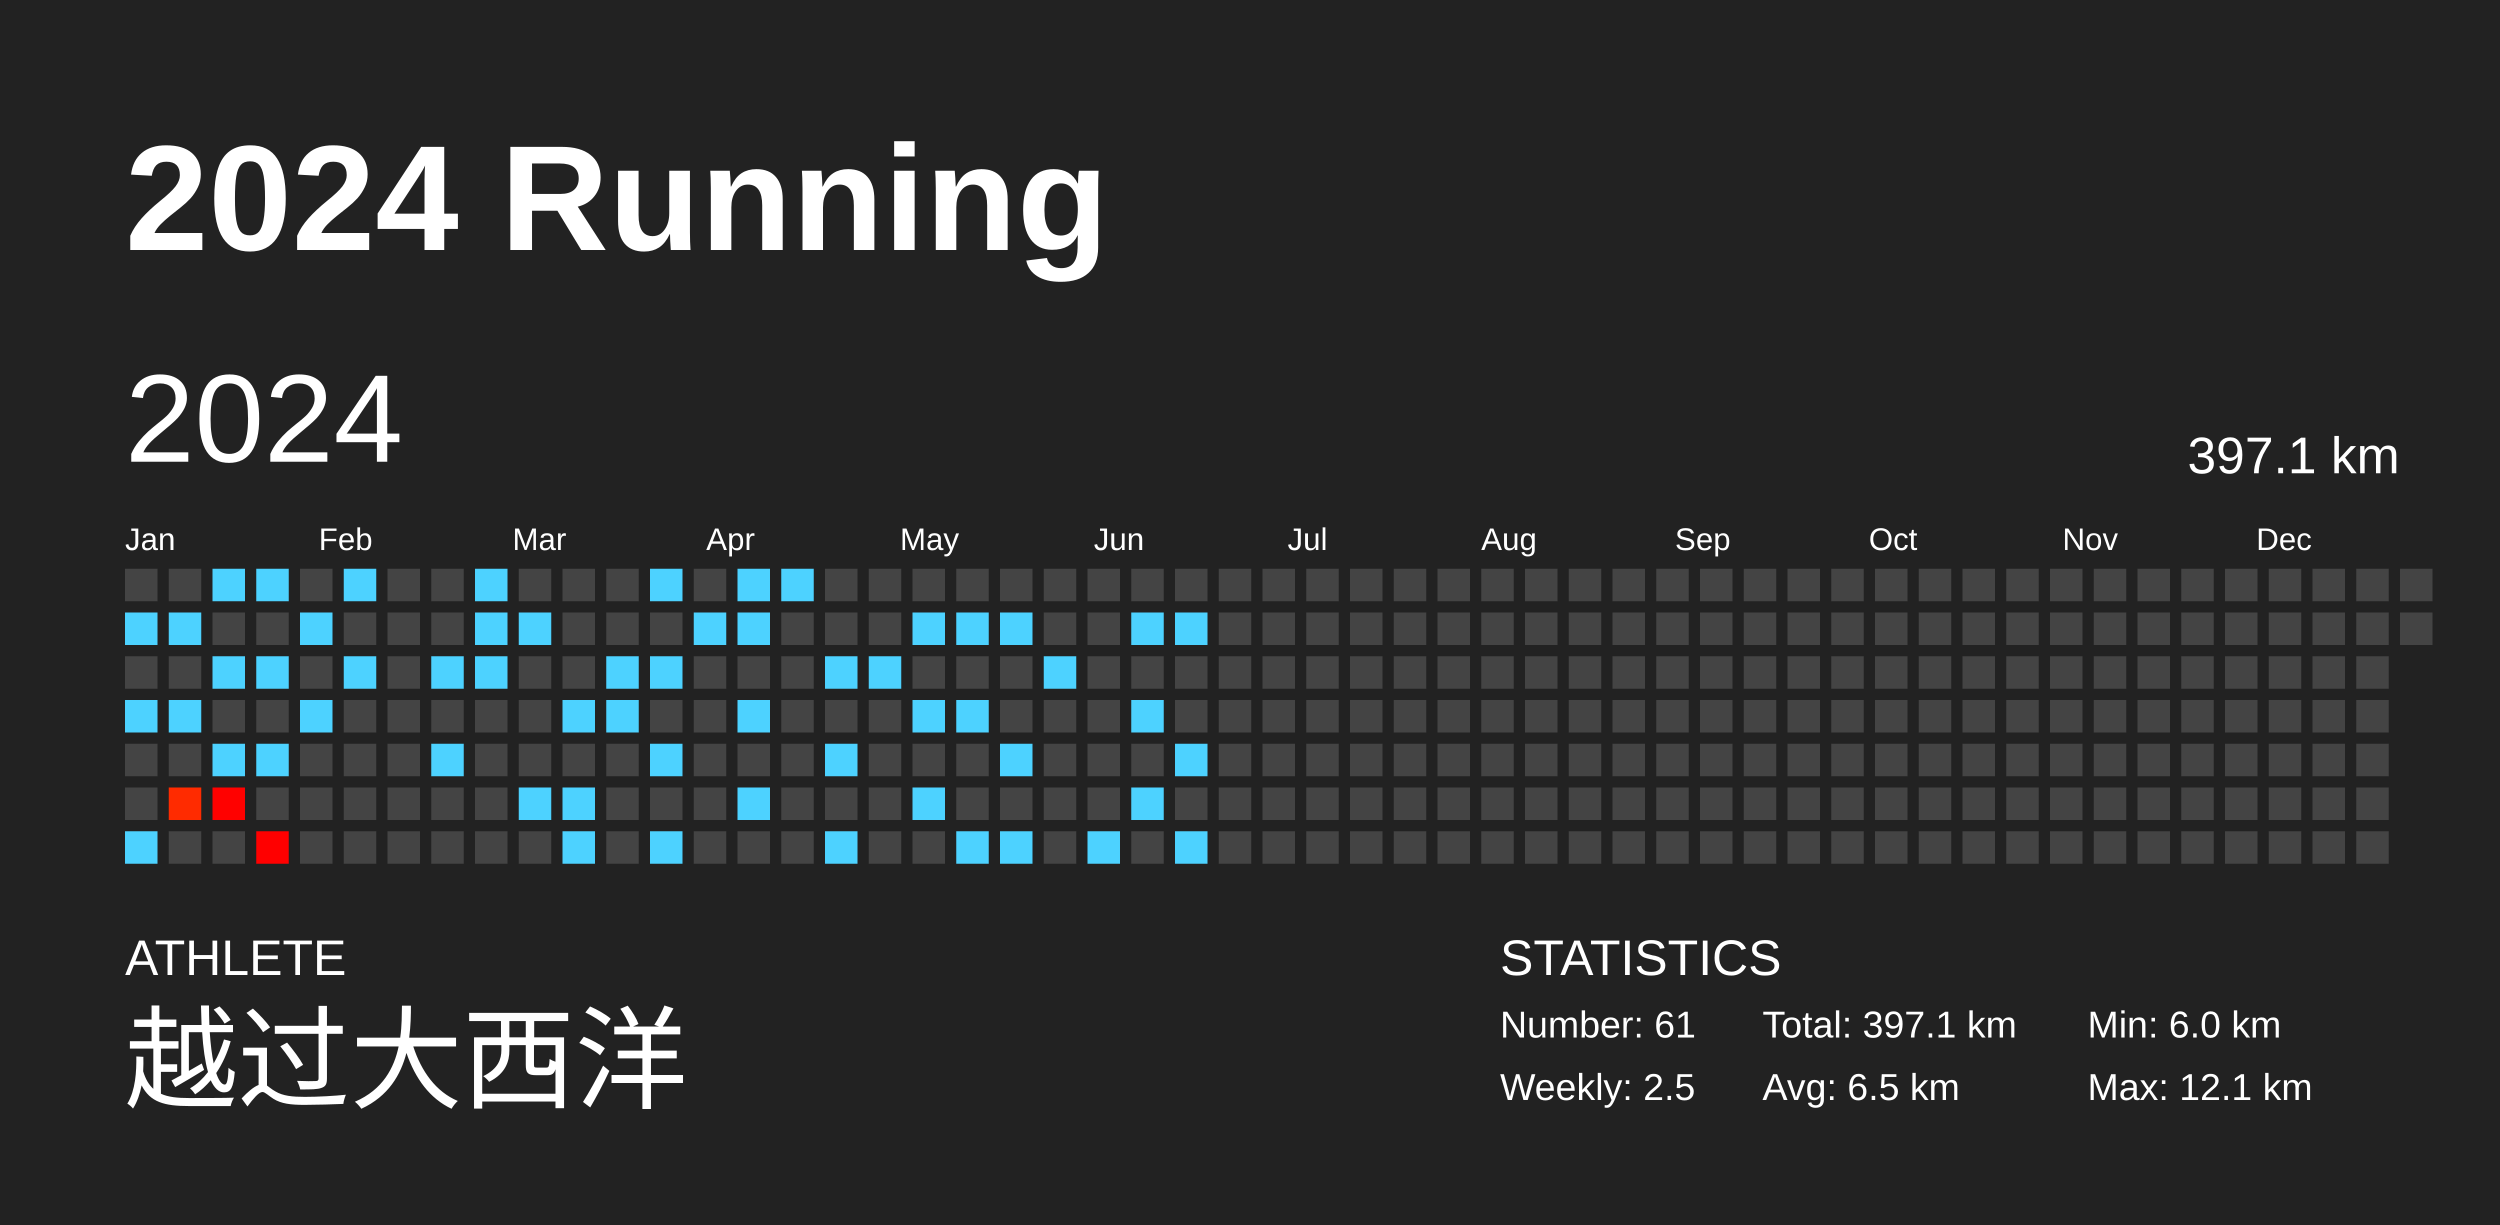
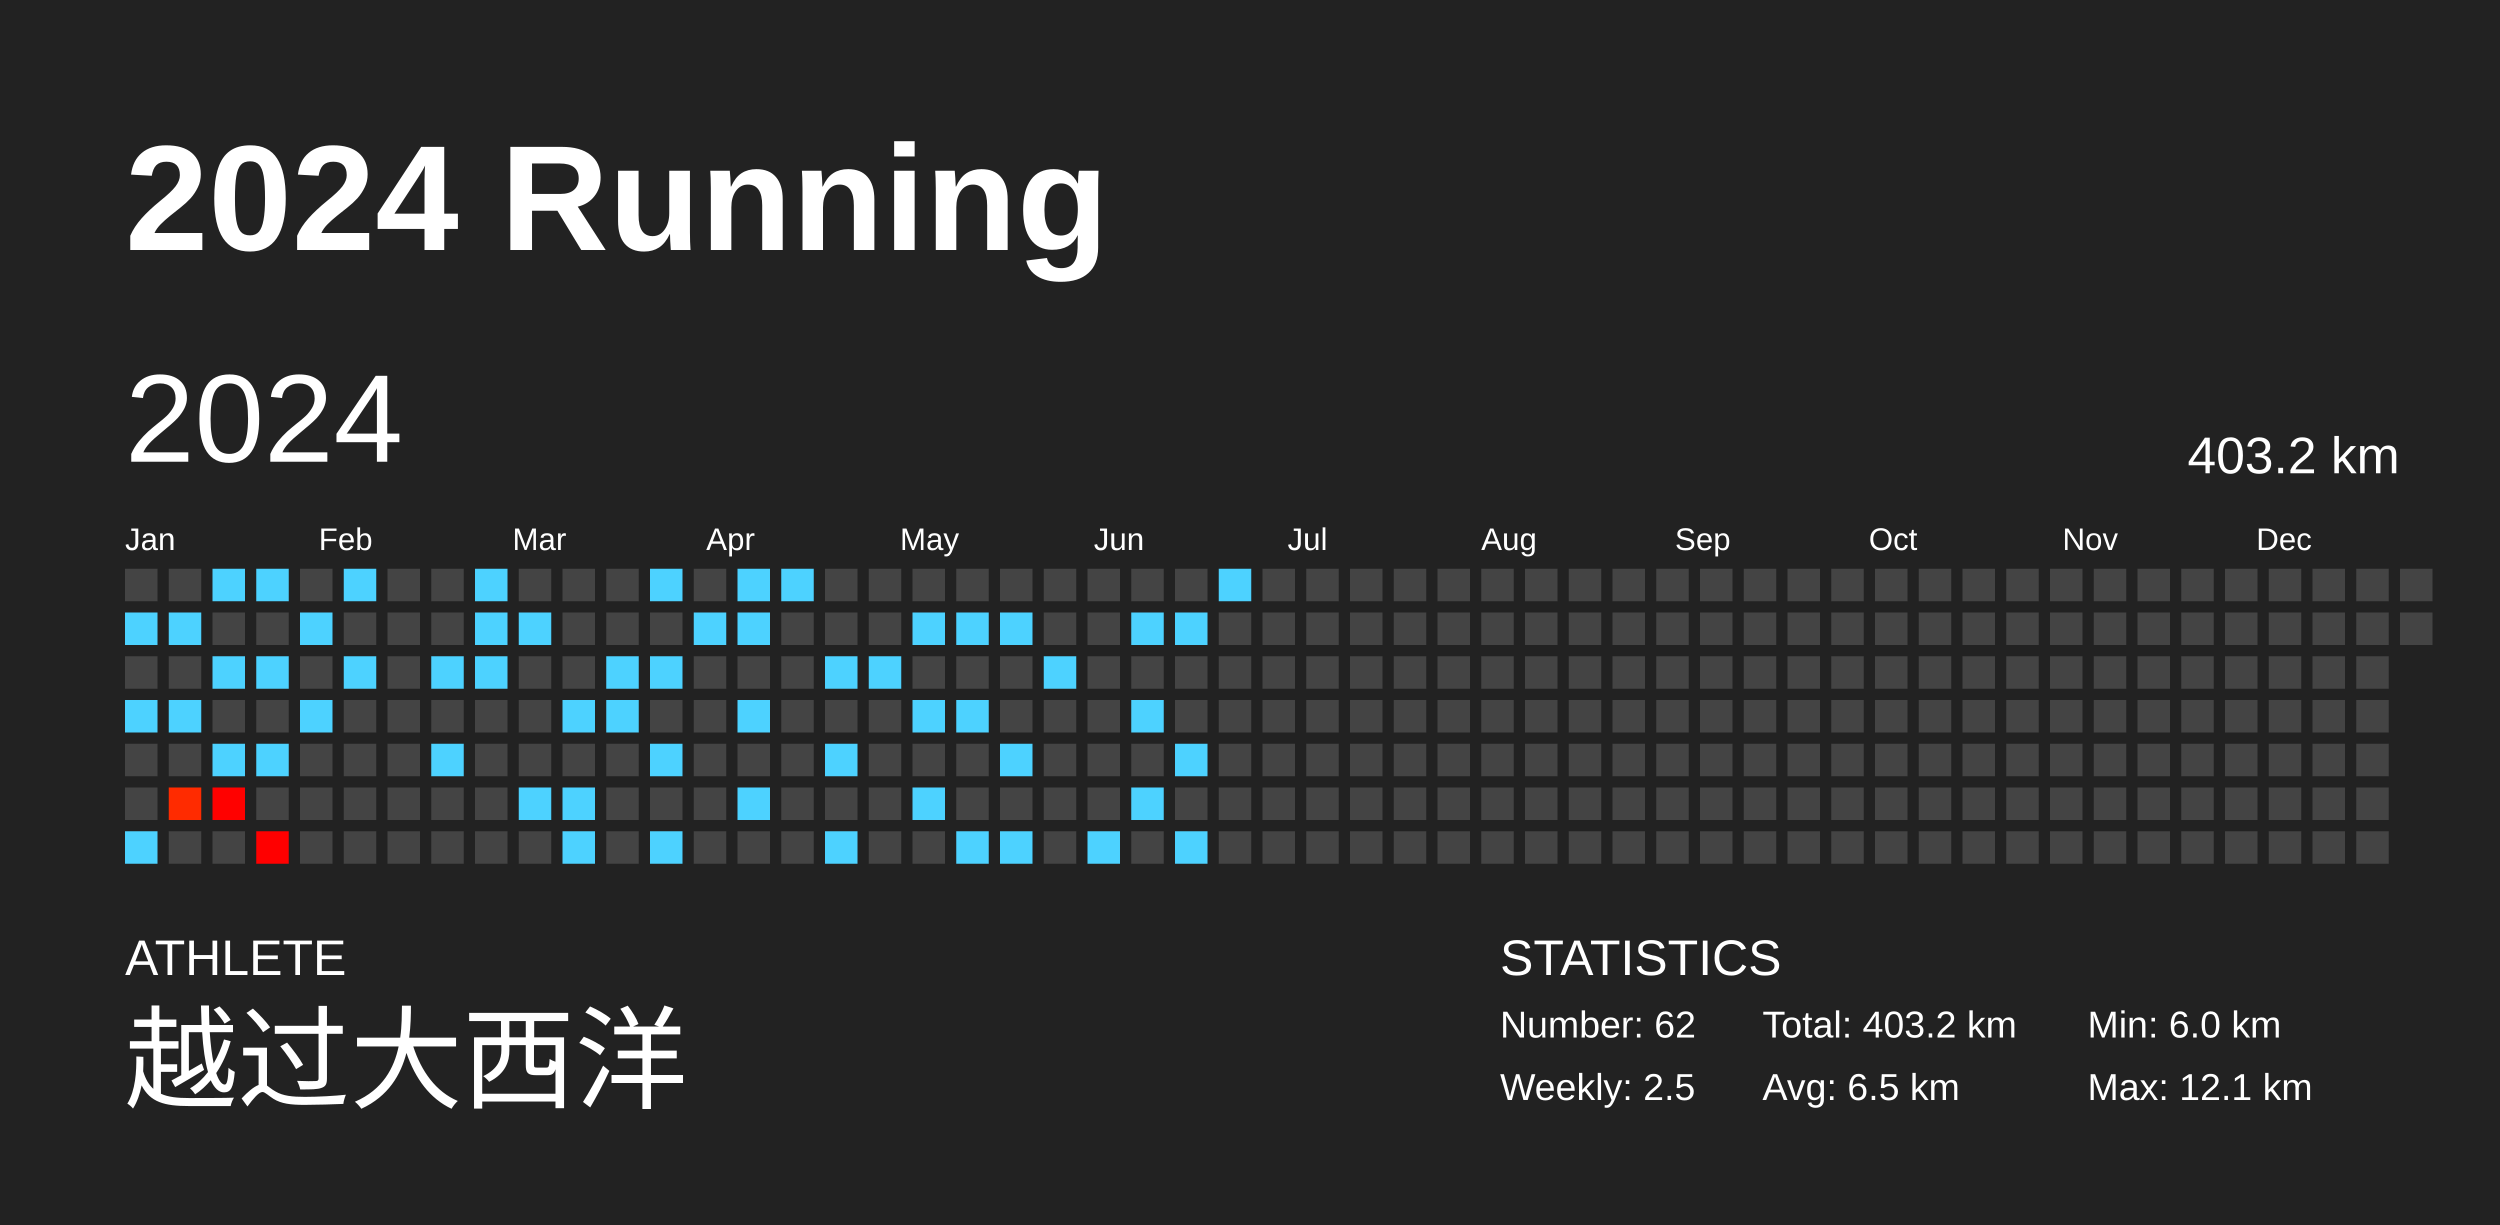
<svg xmlns="http://www.w3.org/2000/svg" baseProfile="full" height="98mm" version="1.1" viewBox="0,0,200,98" width="200mm">
  <defs />
  <rect fill="#222222" height="98" width="200" x="0" y="0" />
  <text fill="#FFFFFF" style="font-size:12px; font-family:Arial; font-weight:bold;" x="10" y="20">2024 Running</text>
  <text fill="#FFFFFF" style="font-size:4px; font-family:Arial" x="10" y="78">ATHLETE</text>
  <text fill="#FFFFFF" style="font-size:9px; font-family:Arial" x="10" y="88">越过大西洋</text>
  <text fill="#FFFFFF" style="font-size:4px; font-family:Arial" x="120" y="78">STATISTICS</text>
-   <text fill="#FFFFFF" style="font-size:3px; font-family:Arial" x="120" y="83">Number: 61</text>
+   <text fill="#FFFFFF" style="font-size:3px; font-family:Arial" x="120" y="83">Number: 62</text>
  <text fill="#FFFFFF" style="font-size:3px; font-family:Arial" x="120" y="88">Weekly: 2.5</text>
-   <text fill="#FFFFFF" style="font-size:3px; font-family:Arial" x="141" y="83">Total: 397.1 km</text>
+   <text fill="#FFFFFF" style="font-size:3px; font-family:Arial" x="141" y="83">Total: 403.2 km</text>
  <text fill="#FFFFFF" style="font-size:3px; font-family:Arial" x="141" y="88">Avg: 6.5 km</text>
  <text fill="#FFFFFF" style="font-size:3px; font-family:Arial" x="167" y="83">Min: 6.0 km</text>
  <text fill="#FFFFFF" style="font-size:3px; font-family:Arial" x="167" y="88">Max: 12.1 km</text>
  <text dominant-baseline="hanging" fill="#FFFFFF" style="font-size:10.0px; font-family:Arial;" x="10" y="30">2024</text>
-   <text dominant-baseline="hanging" fill="#FFFFFF" style="font-size:4.125px; font-family:Arial;" x="175" y="35">397.1 km</text>
+   <text dominant-baseline="hanging" fill="#FFFFFF" style="font-size:4.125px; font-family:Arial;" x="175" y="35">403.2 km</text>
  <text fill="#FFFFFF" style="font-size:2.5px; font-family:Arial" x="10.0" y="44">Jan</text>
  <text fill="#FFFFFF" style="font-size:2.5px; font-family:Arial" x="25.5" y="44">Feb</text>
  <text fill="#FFFFFF" style="font-size:2.5px; font-family:Arial" x="41.0" y="44">Mar</text>
  <text fill="#FFFFFF" style="font-size:2.5px; font-family:Arial" x="56.5" y="44">Apr</text>
  <text fill="#FFFFFF" style="font-size:2.5px; font-family:Arial" x="72.0" y="44">May</text>
  <text fill="#FFFFFF" style="font-size:2.5px; font-family:Arial" x="87.5" y="44">Jun</text>
  <text fill="#FFFFFF" style="font-size:2.5px; font-family:Arial" x="103.0" y="44">Jul</text>
  <text fill="#FFFFFF" style="font-size:2.5px; font-family:Arial" x="118.5" y="44">Aug</text>
  <text fill="#FFFFFF" style="font-size:2.5px; font-family:Arial" x="134.0" y="44">Sep</text>
  <text fill="#FFFFFF" style="font-size:2.5px; font-family:Arial" x="149.5" y="44">Oct</text>
  <text fill="#FFFFFF" style="font-size:2.5px; font-family:Arial" x="165.0" y="44">Nov</text>
  <text fill="#FFFFFF" style="font-size:2.5px; font-family:Arial" x="180.5" y="44">Dec</text>
  <rect fill="#444444" height="2.6" width="2.6" x="10.0" y="45.5" />
  <rect fill="#4dd2ff" height="2.6" width="2.6" x="10.0" y="49.0" />
  <rect fill="#444444" height="2.6" width="2.6" x="10.0" y="52.5" />
  <rect fill="#4dd2ff" height="2.6" width="2.6" x="10.0" y="56.0" />
  <rect fill="#444444" height="2.6" width="2.6" x="10.0" y="59.5" />
  <rect fill="#444444" height="2.6" width="2.6" x="10.0" y="63.0" />
  <rect fill="#4dd2ff" height="2.6" width="2.6" x="10.0" y="66.5" />
  <rect fill="#444444" height="2.6" width="2.6" x="13.5" y="45.5" />
  <rect fill="#4dd2ff" height="2.6" width="2.6" x="13.5" y="49.0" />
  <rect fill="#444444" height="2.6" width="2.6" x="13.5" y="52.5" />
  <rect fill="#4dd2ff" height="2.6" width="2.6" x="13.5" y="56.0" />
  <rect fill="#444444" height="2.6" width="2.6" x="13.5" y="59.5" />
  <rect fill="#ff2b00" height="2.6" width="2.6" x="13.5" y="63.0" />
  <rect fill="#444444" height="2.6" width="2.6" x="13.5" y="66.5" />
  <rect fill="#4dd2ff" height="2.6" width="2.6" x="17.0" y="45.5" />
  <rect fill="#444444" height="2.6" width="2.6" x="17.0" y="49.0" />
  <rect fill="#4dd2ff" height="2.6" width="2.6" x="17.0" y="52.5" />
  <rect fill="#444444" height="2.6" width="2.6" x="17.0" y="56.0" />
  <rect fill="#4dd2ff" height="2.6" width="2.6" x="17.0" y="59.5" />
  <rect fill="#ff0100" height="2.6" width="2.6" x="17.0" y="63.0" />
  <rect fill="#444444" height="2.6" width="2.6" x="17.0" y="66.5" />
  <rect fill="#4dd2ff" height="2.6" width="2.6" x="20.5" y="45.5" />
  <rect fill="#444444" height="2.6" width="2.6" x="20.5" y="49.0" />
  <rect fill="#4dd2ff" height="2.6" width="2.6" x="20.5" y="52.5" />
  <rect fill="#444444" height="2.6" width="2.6" x="20.5" y="56.0" />
  <rect fill="#4dd2ff" height="2.6" width="2.6" x="20.5" y="59.5" />
  <rect fill="#444444" height="2.6" width="2.6" x="20.5" y="63.0" />
  <rect fill="#ff0000" height="2.6" width="2.6" x="20.5" y="66.5" />
  <rect fill="#444444" height="2.6" width="2.6" x="24.0" y="45.5" />
  <rect fill="#4dd2ff" height="2.6" width="2.6" x="24.0" y="49.0" />
  <rect fill="#444444" height="2.6" width="2.6" x="24.0" y="52.5" />
  <rect fill="#4dd2ff" height="2.6" width="2.6" x="24.0" y="56.0" />
  <rect fill="#444444" height="2.6" width="2.6" x="24.0" y="59.5" />
  <rect fill="#444444" height="2.6" width="2.6" x="24.0" y="63.0" />
  <rect fill="#444444" height="2.6" width="2.6" x="24.0" y="66.5" />
  <rect fill="#4dd2ff" height="2.6" width="2.6" x="27.5" y="45.5" />
  <rect fill="#444444" height="2.6" width="2.6" x="27.5" y="49.0" />
  <rect fill="#4dd2ff" height="2.6" width="2.6" x="27.5" y="52.5" />
  <rect fill="#444444" height="2.6" width="2.6" x="27.5" y="56.0" />
  <rect fill="#444444" height="2.6" width="2.6" x="27.5" y="59.5" />
  <rect fill="#444444" height="2.6" width="2.6" x="27.5" y="63.0" />
  <rect fill="#444444" height="2.6" width="2.6" x="27.5" y="66.5" />
  <rect fill="#444444" height="2.6" width="2.6" x="31.0" y="45.5" />
  <rect fill="#444444" height="2.6" width="2.6" x="31.0" y="49.0" />
  <rect fill="#444444" height="2.6" width="2.6" x="31.0" y="52.5" />
  <rect fill="#444444" height="2.6" width="2.6" x="31.0" y="56.0" />
  <rect fill="#444444" height="2.6" width="2.6" x="31.0" y="59.5" />
  <rect fill="#444444" height="2.6" width="2.6" x="31.0" y="63.0" />
  <rect fill="#444444" height="2.6" width="2.6" x="31.0" y="66.5" />
  <rect fill="#444444" height="2.6" width="2.6" x="34.5" y="45.5" />
  <rect fill="#444444" height="2.6" width="2.6" x="34.5" y="49.0" />
  <rect fill="#4dd2ff" height="2.6" width="2.6" x="34.5" y="52.5" />
  <rect fill="#444444" height="2.6" width="2.6" x="34.5" y="56.0" />
  <rect fill="#4dd2ff" height="2.6" width="2.6" x="34.5" y="59.5" />
  <rect fill="#444444" height="2.6" width="2.6" x="34.5" y="63.0" />
  <rect fill="#444444" height="2.6" width="2.6" x="34.5" y="66.5" />
  <rect fill="#4dd2ff" height="2.6" width="2.6" x="38.0" y="45.5" />
  <rect fill="#4dd2ff" height="2.6" width="2.6" x="38.0" y="49.0" />
  <rect fill="#4dd2ff" height="2.6" width="2.6" x="38.0" y="52.5" />
  <rect fill="#444444" height="2.6" width="2.6" x="38.0" y="56.0" />
  <rect fill="#444444" height="2.6" width="2.6" x="38.0" y="59.5" />
  <rect fill="#444444" height="2.6" width="2.6" x="38.0" y="63.0" />
  <rect fill="#444444" height="2.6" width="2.6" x="38.0" y="66.5" />
  <rect fill="#444444" height="2.6" width="2.6" x="41.5" y="45.5" />
  <rect fill="#4dd2ff" height="2.6" width="2.6" x="41.5" y="49.0" />
  <rect fill="#444444" height="2.6" width="2.6" x="41.5" y="52.5" />
  <rect fill="#444444" height="2.6" width="2.6" x="41.5" y="56.0" />
  <rect fill="#444444" height="2.6" width="2.6" x="41.5" y="59.5" />
  <rect fill="#4dd2ff" height="2.6" width="2.6" x="41.5" y="63.0" />
  <rect fill="#444444" height="2.6" width="2.6" x="41.5" y="66.5" />
  <rect fill="#444444" height="2.6" width="2.6" x="45.0" y="45.5" />
  <rect fill="#444444" height="2.6" width="2.6" x="45.0" y="49.0" />
  <rect fill="#444444" height="2.6" width="2.6" x="45.0" y="52.5" />
  <rect fill="#4dd2ff" height="2.6" width="2.6" x="45.0" y="56.0" />
  <rect fill="#444444" height="2.6" width="2.6" x="45.0" y="59.5" />
  <rect fill="#4dd2ff" height="2.6" width="2.6" x="45.0" y="63.0" />
  <rect fill="#4dd2ff" height="2.6" width="2.6" x="45.0" y="66.5" />
  <rect fill="#444444" height="2.6" width="2.6" x="48.5" y="45.5" />
  <rect fill="#444444" height="2.6" width="2.6" x="48.5" y="49.0" />
  <rect fill="#4dd2ff" height="2.6" width="2.6" x="48.5" y="52.5" />
  <rect fill="#4dd2ff" height="2.6" width="2.6" x="48.5" y="56.0" />
  <rect fill="#444444" height="2.6" width="2.6" x="48.5" y="59.5" />
  <rect fill="#444444" height="2.6" width="2.6" x="48.5" y="63.0" />
  <rect fill="#444444" height="2.6" width="2.6" x="48.5" y="66.5" />
  <rect fill="#4dd2ff" height="2.6" width="2.6" x="52.0" y="45.5" />
  <rect fill="#444444" height="2.6" width="2.6" x="52.0" y="49.0" />
  <rect fill="#4dd2ff" height="2.6" width="2.6" x="52.0" y="52.5" />
  <rect fill="#444444" height="2.6" width="2.6" x="52.0" y="56.0" />
  <rect fill="#4dd2ff" height="2.6" width="2.6" x="52.0" y="59.5" />
  <rect fill="#444444" height="2.6" width="2.6" x="52.0" y="63.0" />
  <rect fill="#4dd2ff" height="2.6" width="2.6" x="52.0" y="66.5" />
  <rect fill="#444444" height="2.6" width="2.6" x="55.5" y="45.5" />
  <rect fill="#4dd2ff" height="2.6" width="2.6" x="55.5" y="49.0" />
  <rect fill="#444444" height="2.6" width="2.6" x="55.5" y="52.5" />
  <rect fill="#444444" height="2.6" width="2.6" x="55.5" y="56.0" />
  <rect fill="#444444" height="2.6" width="2.6" x="55.5" y="59.5" />
  <rect fill="#444444" height="2.6" width="2.6" x="55.5" y="63.0" />
  <rect fill="#444444" height="2.6" width="2.6" x="55.5" y="66.5" />
  <rect fill="#4dd2ff" height="2.6" width="2.6" x="59.0" y="45.5" />
  <rect fill="#4dd2ff" height="2.6" width="2.6" x="59.0" y="49.0" />
  <rect fill="#444444" height="2.6" width="2.6" x="59.0" y="52.5" />
  <rect fill="#4dd2ff" height="2.6" width="2.6" x="59.0" y="56.0" />
  <rect fill="#444444" height="2.6" width="2.6" x="59.0" y="59.5" />
  <rect fill="#4dd2ff" height="2.6" width="2.6" x="59.0" y="63.0" />
  <rect fill="#444444" height="2.6" width="2.6" x="59.0" y="66.5" />
  <rect fill="#4dd2ff" height="2.6" width="2.6" x="62.5" y="45.5" />
  <rect fill="#444444" height="2.6" width="2.6" x="62.5" y="49.0" />
  <rect fill="#444444" height="2.6" width="2.6" x="62.5" y="52.5" />
  <rect fill="#444444" height="2.6" width="2.6" x="62.5" y="56.0" />
  <rect fill="#444444" height="2.6" width="2.6" x="62.5" y="59.5" />
  <rect fill="#444444" height="2.6" width="2.6" x="62.5" y="63.0" />
  <rect fill="#444444" height="2.6" width="2.6" x="62.5" y="66.5" />
  <rect fill="#444444" height="2.6" width="2.6" x="66.0" y="45.5" />
  <rect fill="#444444" height="2.6" width="2.6" x="66.0" y="49.0" />
  <rect fill="#4dd2ff" height="2.6" width="2.6" x="66.0" y="52.5" />
  <rect fill="#444444" height="2.6" width="2.6" x="66.0" y="56.0" />
  <rect fill="#4dd2ff" height="2.6" width="2.6" x="66.0" y="59.5" />
  <rect fill="#444444" height="2.6" width="2.6" x="66.0" y="63.0" />
  <rect fill="#4dd2ff" height="2.6" width="2.6" x="66.0" y="66.5" />
  <rect fill="#444444" height="2.6" width="2.6" x="69.5" y="45.5" />
  <rect fill="#444444" height="2.6" width="2.6" x="69.5" y="49.0" />
  <rect fill="#4dd2ff" height="2.6" width="2.6" x="69.5" y="52.5" />
  <rect fill="#444444" height="2.6" width="2.6" x="69.5" y="56.0" />
  <rect fill="#444444" height="2.6" width="2.6" x="69.5" y="59.5" />
  <rect fill="#444444" height="2.6" width="2.6" x="69.5" y="63.0" />
  <rect fill="#444444" height="2.6" width="2.6" x="69.5" y="66.5" />
  <rect fill="#444444" height="2.6" width="2.6" x="73.0" y="45.5" />
  <rect fill="#4dd2ff" height="2.6" width="2.6" x="73.0" y="49.0" />
  <rect fill="#444444" height="2.6" width="2.6" x="73.0" y="52.5" />
  <rect fill="#4dd2ff" height="2.6" width="2.6" x="73.0" y="56.0" />
  <rect fill="#444444" height="2.6" width="2.6" x="73.0" y="59.5" />
  <rect fill="#4dd2ff" height="2.6" width="2.6" x="73.0" y="63.0" />
  <rect fill="#444444" height="2.6" width="2.6" x="73.0" y="66.5" />
  <rect fill="#444444" height="2.6" width="2.6" x="76.5" y="45.5" />
  <rect fill="#4dd2ff" height="2.6" width="2.6" x="76.5" y="49.0" />
  <rect fill="#444444" height="2.6" width="2.6" x="76.5" y="52.5" />
  <rect fill="#4dd2ff" height="2.6" width="2.6" x="76.5" y="56.0" />
  <rect fill="#444444" height="2.6" width="2.6" x="76.5" y="59.5" />
  <rect fill="#444444" height="2.6" width="2.6" x="76.5" y="63.0" />
  <rect fill="#4dd2ff" height="2.6" width="2.6" x="76.5" y="66.5" />
  <rect fill="#444444" height="2.6" width="2.6" x="80.0" y="45.5" />
  <rect fill="#4dd2ff" height="2.6" width="2.6" x="80.0" y="49.0" />
  <rect fill="#444444" height="2.6" width="2.6" x="80.0" y="52.5" />
  <rect fill="#444444" height="2.6" width="2.6" x="80.0" y="56.0" />
  <rect fill="#4dd2ff" height="2.6" width="2.6" x="80.0" y="59.5" />
  <rect fill="#444444" height="2.6" width="2.6" x="80.0" y="63.0" />
  <rect fill="#4dd2ff" height="2.6" width="2.6" x="80.0" y="66.5" />
  <rect fill="#444444" height="2.6" width="2.6" x="83.5" y="45.5" />
  <rect fill="#444444" height="2.6" width="2.6" x="83.5" y="49.0" />
  <rect fill="#4dd2ff" height="2.6" width="2.6" x="83.5" y="52.5" />
  <rect fill="#444444" height="2.6" width="2.6" x="83.5" y="56.0" />
  <rect fill="#444444" height="2.6" width="2.6" x="83.5" y="59.5" />
  <rect fill="#444444" height="2.6" width="2.6" x="83.5" y="63.0" />
  <rect fill="#444444" height="2.6" width="2.6" x="83.5" y="66.5" />
  <rect fill="#444444" height="2.6" width="2.6" x="87.0" y="45.5" />
  <rect fill="#444444" height="2.6" width="2.6" x="87.0" y="49.0" />
  <rect fill="#444444" height="2.6" width="2.6" x="87.0" y="52.5" />
  <rect fill="#444444" height="2.6" width="2.6" x="87.0" y="56.0" />
  <rect fill="#444444" height="2.6" width="2.6" x="87.0" y="59.5" />
  <rect fill="#444444" height="2.6" width="2.6" x="87.0" y="63.0" />
  <rect fill="#4dd2ff" height="2.6" width="2.6" x="87.0" y="66.5" />
  <rect fill="#444444" height="2.6" width="2.6" x="90.5" y="45.5" />
  <rect fill="#4dd2ff" height="2.6" width="2.6" x="90.5" y="49.0" />
  <rect fill="#444444" height="2.6" width="2.6" x="90.5" y="52.5" />
  <rect fill="#4dd2ff" height="2.6" width="2.6" x="90.5" y="56.0" />
  <rect fill="#444444" height="2.6" width="2.6" x="90.5" y="59.5" />
  <rect fill="#4dd2ff" height="2.6" width="2.6" x="90.5" y="63.0" />
  <rect fill="#444444" height="2.6" width="2.6" x="90.5" y="66.5" />
  <rect fill="#444444" height="2.6" width="2.6" x="94.0" y="45.5" />
  <rect fill="#4dd2ff" height="2.6" width="2.6" x="94.0" y="49.0" />
  <rect fill="#444444" height="2.6" width="2.6" x="94.0" y="52.5" />
  <rect fill="#444444" height="2.6" width="2.6" x="94.0" y="56.0" />
  <rect fill="#4dd2ff" height="2.6" width="2.6" x="94.0" y="59.5" />
  <rect fill="#444444" height="2.6" width="2.6" x="94.0" y="63.0" />
  <rect fill="#4dd2ff" height="2.6" width="2.6" x="94.0" y="66.5" />
-   <rect fill="#444444" height="2.6" width="2.6" x="97.5" y="45.5" />
+   <rect fill="#4dd2ff" height="2.6" width="2.6" x="97.5" y="45.5" />
  <rect fill="#444444" height="2.6" width="2.6" x="97.5" y="49.0" />
  <rect fill="#444444" height="2.6" width="2.6" x="97.5" y="52.5" />
  <rect fill="#444444" height="2.6" width="2.6" x="97.5" y="56.0" />
  <rect fill="#444444" height="2.6" width="2.6" x="97.5" y="59.5" />
  <rect fill="#444444" height="2.6" width="2.6" x="97.5" y="63.0" />
  <rect fill="#444444" height="2.6" width="2.6" x="97.5" y="66.5" />
  <rect fill="#444444" height="2.6" width="2.6" x="101.0" y="45.5" />
  <rect fill="#444444" height="2.6" width="2.6" x="101.0" y="49.0" />
  <rect fill="#444444" height="2.6" width="2.6" x="101.0" y="52.5" />
  <rect fill="#444444" height="2.6" width="2.6" x="101.0" y="56.0" />
  <rect fill="#444444" height="2.6" width="2.6" x="101.0" y="59.5" />
  <rect fill="#444444" height="2.6" width="2.6" x="101.0" y="63.0" />
  <rect fill="#444444" height="2.6" width="2.6" x="101.0" y="66.5" />
  <rect fill="#444444" height="2.6" width="2.6" x="104.5" y="45.5" />
  <rect fill="#444444" height="2.6" width="2.6" x="104.5" y="49.0" />
  <rect fill="#444444" height="2.6" width="2.6" x="104.5" y="52.5" />
  <rect fill="#444444" height="2.6" width="2.6" x="104.5" y="56.0" />
  <rect fill="#444444" height="2.6" width="2.6" x="104.5" y="59.5" />
  <rect fill="#444444" height="2.6" width="2.6" x="104.5" y="63.0" />
  <rect fill="#444444" height="2.6" width="2.6" x="104.5" y="66.5" />
  <rect fill="#444444" height="2.6" width="2.6" x="108.0" y="45.5" />
  <rect fill="#444444" height="2.6" width="2.6" x="108.0" y="49.0" />
  <rect fill="#444444" height="2.6" width="2.6" x="108.0" y="52.5" />
  <rect fill="#444444" height="2.6" width="2.6" x="108.0" y="56.0" />
  <rect fill="#444444" height="2.6" width="2.6" x="108.0" y="59.5" />
  <rect fill="#444444" height="2.6" width="2.6" x="108.0" y="63.0" />
  <rect fill="#444444" height="2.6" width="2.6" x="108.0" y="66.5" />
  <rect fill="#444444" height="2.6" width="2.6" x="111.5" y="45.5" />
  <rect fill="#444444" height="2.6" width="2.6" x="111.5" y="49.0" />
  <rect fill="#444444" height="2.6" width="2.6" x="111.5" y="52.5" />
  <rect fill="#444444" height="2.6" width="2.6" x="111.5" y="56.0" />
  <rect fill="#444444" height="2.6" width="2.6" x="111.5" y="59.5" />
  <rect fill="#444444" height="2.6" width="2.6" x="111.5" y="63.0" />
  <rect fill="#444444" height="2.6" width="2.6" x="111.5" y="66.5" />
  <rect fill="#444444" height="2.6" width="2.6" x="115.0" y="45.5" />
  <rect fill="#444444" height="2.6" width="2.6" x="115.0" y="49.0" />
  <rect fill="#444444" height="2.6" width="2.6" x="115.0" y="52.5" />
  <rect fill="#444444" height="2.6" width="2.6" x="115.0" y="56.0" />
  <rect fill="#444444" height="2.6" width="2.6" x="115.0" y="59.5" />
  <rect fill="#444444" height="2.6" width="2.6" x="115.0" y="63.0" />
  <rect fill="#444444" height="2.6" width="2.6" x="115.0" y="66.5" />
  <rect fill="#444444" height="2.6" width="2.6" x="118.5" y="45.5" />
  <rect fill="#444444" height="2.6" width="2.6" x="118.5" y="49.0" />
  <rect fill="#444444" height="2.6" width="2.6" x="118.5" y="52.5" />
  <rect fill="#444444" height="2.6" width="2.6" x="118.5" y="56.0" />
  <rect fill="#444444" height="2.6" width="2.6" x="118.5" y="59.5" />
  <rect fill="#444444" height="2.6" width="2.6" x="118.5" y="63.0" />
  <rect fill="#444444" height="2.6" width="2.6" x="118.5" y="66.5" />
  <rect fill="#444444" height="2.6" width="2.6" x="122.0" y="45.5" />
  <rect fill="#444444" height="2.6" width="2.6" x="122.0" y="49.0" />
  <rect fill="#444444" height="2.6" width="2.6" x="122.0" y="52.5" />
  <rect fill="#444444" height="2.6" width="2.6" x="122.0" y="56.0" />
  <rect fill="#444444" height="2.6" width="2.6" x="122.0" y="59.5" />
  <rect fill="#444444" height="2.6" width="2.6" x="122.0" y="63.0" />
  <rect fill="#444444" height="2.6" width="2.6" x="122.0" y="66.5" />
  <rect fill="#444444" height="2.6" width="2.6" x="125.5" y="45.5" />
  <rect fill="#444444" height="2.6" width="2.6" x="125.5" y="49.0" />
  <rect fill="#444444" height="2.6" width="2.6" x="125.5" y="52.5" />
  <rect fill="#444444" height="2.6" width="2.6" x="125.5" y="56.0" />
  <rect fill="#444444" height="2.6" width="2.6" x="125.5" y="59.5" />
  <rect fill="#444444" height="2.6" width="2.6" x="125.5" y="63.0" />
  <rect fill="#444444" height="2.6" width="2.6" x="125.5" y="66.5" />
  <rect fill="#444444" height="2.6" width="2.6" x="129.0" y="45.5" />
  <rect fill="#444444" height="2.6" width="2.6" x="129.0" y="49.0" />
  <rect fill="#444444" height="2.6" width="2.6" x="129.0" y="52.5" />
  <rect fill="#444444" height="2.6" width="2.6" x="129.0" y="56.0" />
  <rect fill="#444444" height="2.6" width="2.6" x="129.0" y="59.5" />
  <rect fill="#444444" height="2.6" width="2.6" x="129.0" y="63.0" />
  <rect fill="#444444" height="2.6" width="2.6" x="129.0" y="66.5" />
  <rect fill="#444444" height="2.6" width="2.6" x="132.5" y="45.5" />
  <rect fill="#444444" height="2.6" width="2.6" x="132.5" y="49.0" />
  <rect fill="#444444" height="2.6" width="2.6" x="132.5" y="52.5" />
  <rect fill="#444444" height="2.6" width="2.6" x="132.5" y="56.0" />
  <rect fill="#444444" height="2.6" width="2.6" x="132.5" y="59.5" />
  <rect fill="#444444" height="2.6" width="2.6" x="132.5" y="63.0" />
  <rect fill="#444444" height="2.6" width="2.6" x="132.5" y="66.5" />
  <rect fill="#444444" height="2.6" width="2.6" x="136.0" y="45.5" />
  <rect fill="#444444" height="2.6" width="2.6" x="136.0" y="49.0" />
  <rect fill="#444444" height="2.6" width="2.6" x="136.0" y="52.5" />
  <rect fill="#444444" height="2.6" width="2.6" x="136.0" y="56.0" />
  <rect fill="#444444" height="2.6" width="2.6" x="136.0" y="59.5" />
  <rect fill="#444444" height="2.6" width="2.6" x="136.0" y="63.0" />
  <rect fill="#444444" height="2.6" width="2.6" x="136.0" y="66.5" />
  <rect fill="#444444" height="2.6" width="2.6" x="139.5" y="45.5" />
  <rect fill="#444444" height="2.6" width="2.6" x="139.5" y="49.0" />
  <rect fill="#444444" height="2.6" width="2.6" x="139.5" y="52.5" />
  <rect fill="#444444" height="2.6" width="2.6" x="139.5" y="56.0" />
  <rect fill="#444444" height="2.6" width="2.6" x="139.5" y="59.5" />
  <rect fill="#444444" height="2.6" width="2.6" x="139.5" y="63.0" />
  <rect fill="#444444" height="2.6" width="2.6" x="139.5" y="66.5" />
  <rect fill="#444444" height="2.6" width="2.6" x="143.0" y="45.5" />
  <rect fill="#444444" height="2.6" width="2.6" x="143.0" y="49.0" />
  <rect fill="#444444" height="2.6" width="2.6" x="143.0" y="52.5" />
  <rect fill="#444444" height="2.6" width="2.6" x="143.0" y="56.0" />
  <rect fill="#444444" height="2.6" width="2.6" x="143.0" y="59.5" />
  <rect fill="#444444" height="2.6" width="2.6" x="143.0" y="63.0" />
  <rect fill="#444444" height="2.6" width="2.6" x="143.0" y="66.5" />
  <rect fill="#444444" height="2.6" width="2.6" x="146.5" y="45.5" />
  <rect fill="#444444" height="2.6" width="2.6" x="146.5" y="49.0" />
  <rect fill="#444444" height="2.6" width="2.6" x="146.5" y="52.5" />
  <rect fill="#444444" height="2.6" width="2.6" x="146.5" y="56.0" />
  <rect fill="#444444" height="2.6" width="2.6" x="146.5" y="59.5" />
  <rect fill="#444444" height="2.6" width="2.6" x="146.5" y="63.0" />
  <rect fill="#444444" height="2.6" width="2.6" x="146.5" y="66.5" />
  <rect fill="#444444" height="2.6" width="2.6" x="150.0" y="45.5" />
  <rect fill="#444444" height="2.6" width="2.6" x="150.0" y="49.0" />
  <rect fill="#444444" height="2.6" width="2.6" x="150.0" y="52.5" />
  <rect fill="#444444" height="2.6" width="2.6" x="150.0" y="56.0" />
  <rect fill="#444444" height="2.6" width="2.6" x="150.0" y="59.5" />
  <rect fill="#444444" height="2.6" width="2.6" x="150.0" y="63.0" />
  <rect fill="#444444" height="2.6" width="2.6" x="150.0" y="66.5" />
  <rect fill="#444444" height="2.6" width="2.6" x="153.5" y="45.5" />
  <rect fill="#444444" height="2.6" width="2.6" x="153.5" y="49.0" />
  <rect fill="#444444" height="2.6" width="2.6" x="153.5" y="52.5" />
  <rect fill="#444444" height="2.6" width="2.6" x="153.5" y="56.0" />
  <rect fill="#444444" height="2.6" width="2.6" x="153.5" y="59.5" />
  <rect fill="#444444" height="2.6" width="2.6" x="153.5" y="63.0" />
  <rect fill="#444444" height="2.6" width="2.6" x="153.5" y="66.5" />
  <rect fill="#444444" height="2.6" width="2.6" x="157.0" y="45.5" />
  <rect fill="#444444" height="2.6" width="2.6" x="157.0" y="49.0" />
  <rect fill="#444444" height="2.6" width="2.6" x="157.0" y="52.5" />
  <rect fill="#444444" height="2.6" width="2.6" x="157.0" y="56.0" />
  <rect fill="#444444" height="2.6" width="2.6" x="157.0" y="59.5" />
  <rect fill="#444444" height="2.6" width="2.6" x="157.0" y="63.0" />
  <rect fill="#444444" height="2.6" width="2.6" x="157.0" y="66.5" />
  <rect fill="#444444" height="2.6" width="2.6" x="160.5" y="45.5" />
  <rect fill="#444444" height="2.6" width="2.6" x="160.5" y="49.0" />
  <rect fill="#444444" height="2.6" width="2.6" x="160.5" y="52.5" />
  <rect fill="#444444" height="2.6" width="2.6" x="160.5" y="56.0" />
  <rect fill="#444444" height="2.6" width="2.6" x="160.5" y="59.5" />
  <rect fill="#444444" height="2.6" width="2.6" x="160.5" y="63.0" />
  <rect fill="#444444" height="2.6" width="2.6" x="160.5" y="66.5" />
  <rect fill="#444444" height="2.6" width="2.6" x="164.0" y="45.5" />
  <rect fill="#444444" height="2.6" width="2.6" x="164.0" y="49.0" />
  <rect fill="#444444" height="2.6" width="2.6" x="164.0" y="52.5" />
  <rect fill="#444444" height="2.6" width="2.6" x="164.0" y="56.0" />
  <rect fill="#444444" height="2.6" width="2.6" x="164.0" y="59.5" />
  <rect fill="#444444" height="2.6" width="2.6" x="164.0" y="63.0" />
  <rect fill="#444444" height="2.6" width="2.6" x="164.0" y="66.5" />
  <rect fill="#444444" height="2.6" width="2.6" x="167.5" y="45.5" />
  <rect fill="#444444" height="2.6" width="2.6" x="167.5" y="49.0" />
  <rect fill="#444444" height="2.6" width="2.6" x="167.5" y="52.5" />
  <rect fill="#444444" height="2.6" width="2.6" x="167.5" y="56.0" />
  <rect fill="#444444" height="2.6" width="2.6" x="167.5" y="59.5" />
  <rect fill="#444444" height="2.6" width="2.6" x="167.5" y="63.0" />
  <rect fill="#444444" height="2.6" width="2.6" x="167.5" y="66.5" />
  <rect fill="#444444" height="2.6" width="2.6" x="171.0" y="45.5" />
  <rect fill="#444444" height="2.6" width="2.6" x="171.0" y="49.0" />
  <rect fill="#444444" height="2.6" width="2.6" x="171.0" y="52.5" />
  <rect fill="#444444" height="2.6" width="2.6" x="171.0" y="56.0" />
  <rect fill="#444444" height="2.6" width="2.6" x="171.0" y="59.5" />
  <rect fill="#444444" height="2.6" width="2.6" x="171.0" y="63.0" />
  <rect fill="#444444" height="2.6" width="2.6" x="171.0" y="66.5" />
  <rect fill="#444444" height="2.6" width="2.6" x="174.5" y="45.5" />
  <rect fill="#444444" height="2.6" width="2.6" x="174.5" y="49.0" />
  <rect fill="#444444" height="2.6" width="2.6" x="174.5" y="52.5" />
  <rect fill="#444444" height="2.6" width="2.6" x="174.5" y="56.0" />
  <rect fill="#444444" height="2.6" width="2.6" x="174.5" y="59.5" />
  <rect fill="#444444" height="2.6" width="2.6" x="174.5" y="63.0" />
  <rect fill="#444444" height="2.6" width="2.6" x="174.5" y="66.5" />
  <rect fill="#444444" height="2.6" width="2.6" x="178.0" y="45.5" />
  <rect fill="#444444" height="2.6" width="2.6" x="178.0" y="49.0" />
  <rect fill="#444444" height="2.6" width="2.6" x="178.0" y="52.5" />
  <rect fill="#444444" height="2.6" width="2.6" x="178.0" y="56.0" />
  <rect fill="#444444" height="2.6" width="2.6" x="178.0" y="59.5" />
  <rect fill="#444444" height="2.6" width="2.6" x="178.0" y="63.0" />
  <rect fill="#444444" height="2.6" width="2.6" x="178.0" y="66.5" />
  <rect fill="#444444" height="2.6" width="2.6" x="181.5" y="45.5" />
  <rect fill="#444444" height="2.6" width="2.6" x="181.5" y="49.0" />
  <rect fill="#444444" height="2.6" width="2.6" x="181.5" y="52.5" />
  <rect fill="#444444" height="2.6" width="2.6" x="181.5" y="56.0" />
  <rect fill="#444444" height="2.6" width="2.6" x="181.5" y="59.5" />
  <rect fill="#444444" height="2.6" width="2.6" x="181.5" y="63.0" />
  <rect fill="#444444" height="2.6" width="2.6" x="181.5" y="66.5" />
  <rect fill="#444444" height="2.6" width="2.6" x="185.0" y="45.5" />
  <rect fill="#444444" height="2.6" width="2.6" x="185.0" y="49.0" />
  <rect fill="#444444" height="2.6" width="2.6" x="185.0" y="52.5" />
  <rect fill="#444444" height="2.6" width="2.6" x="185.0" y="56.0" />
  <rect fill="#444444" height="2.6" width="2.6" x="185.0" y="59.5" />
  <rect fill="#444444" height="2.6" width="2.6" x="185.0" y="63.0" />
  <rect fill="#444444" height="2.6" width="2.6" x="185.0" y="66.5" />
  <rect fill="#444444" height="2.6" width="2.6" x="188.5" y="45.5" />
  <rect fill="#444444" height="2.6" width="2.6" x="188.5" y="49.0" />
  <rect fill="#444444" height="2.6" width="2.6" x="188.5" y="52.5" />
  <rect fill="#444444" height="2.6" width="2.6" x="188.5" y="56.0" />
  <rect fill="#444444" height="2.6" width="2.6" x="188.5" y="59.5" />
  <rect fill="#444444" height="2.6" width="2.6" x="188.5" y="63.0" />
  <rect fill="#444444" height="2.6" width="2.6" x="188.5" y="66.5" />
  <rect fill="#444444" height="2.6" width="2.6" x="192.0" y="45.5" />
  <rect fill="#444444" height="2.6" width="2.6" x="192.0" y="49.0" />
</svg>
